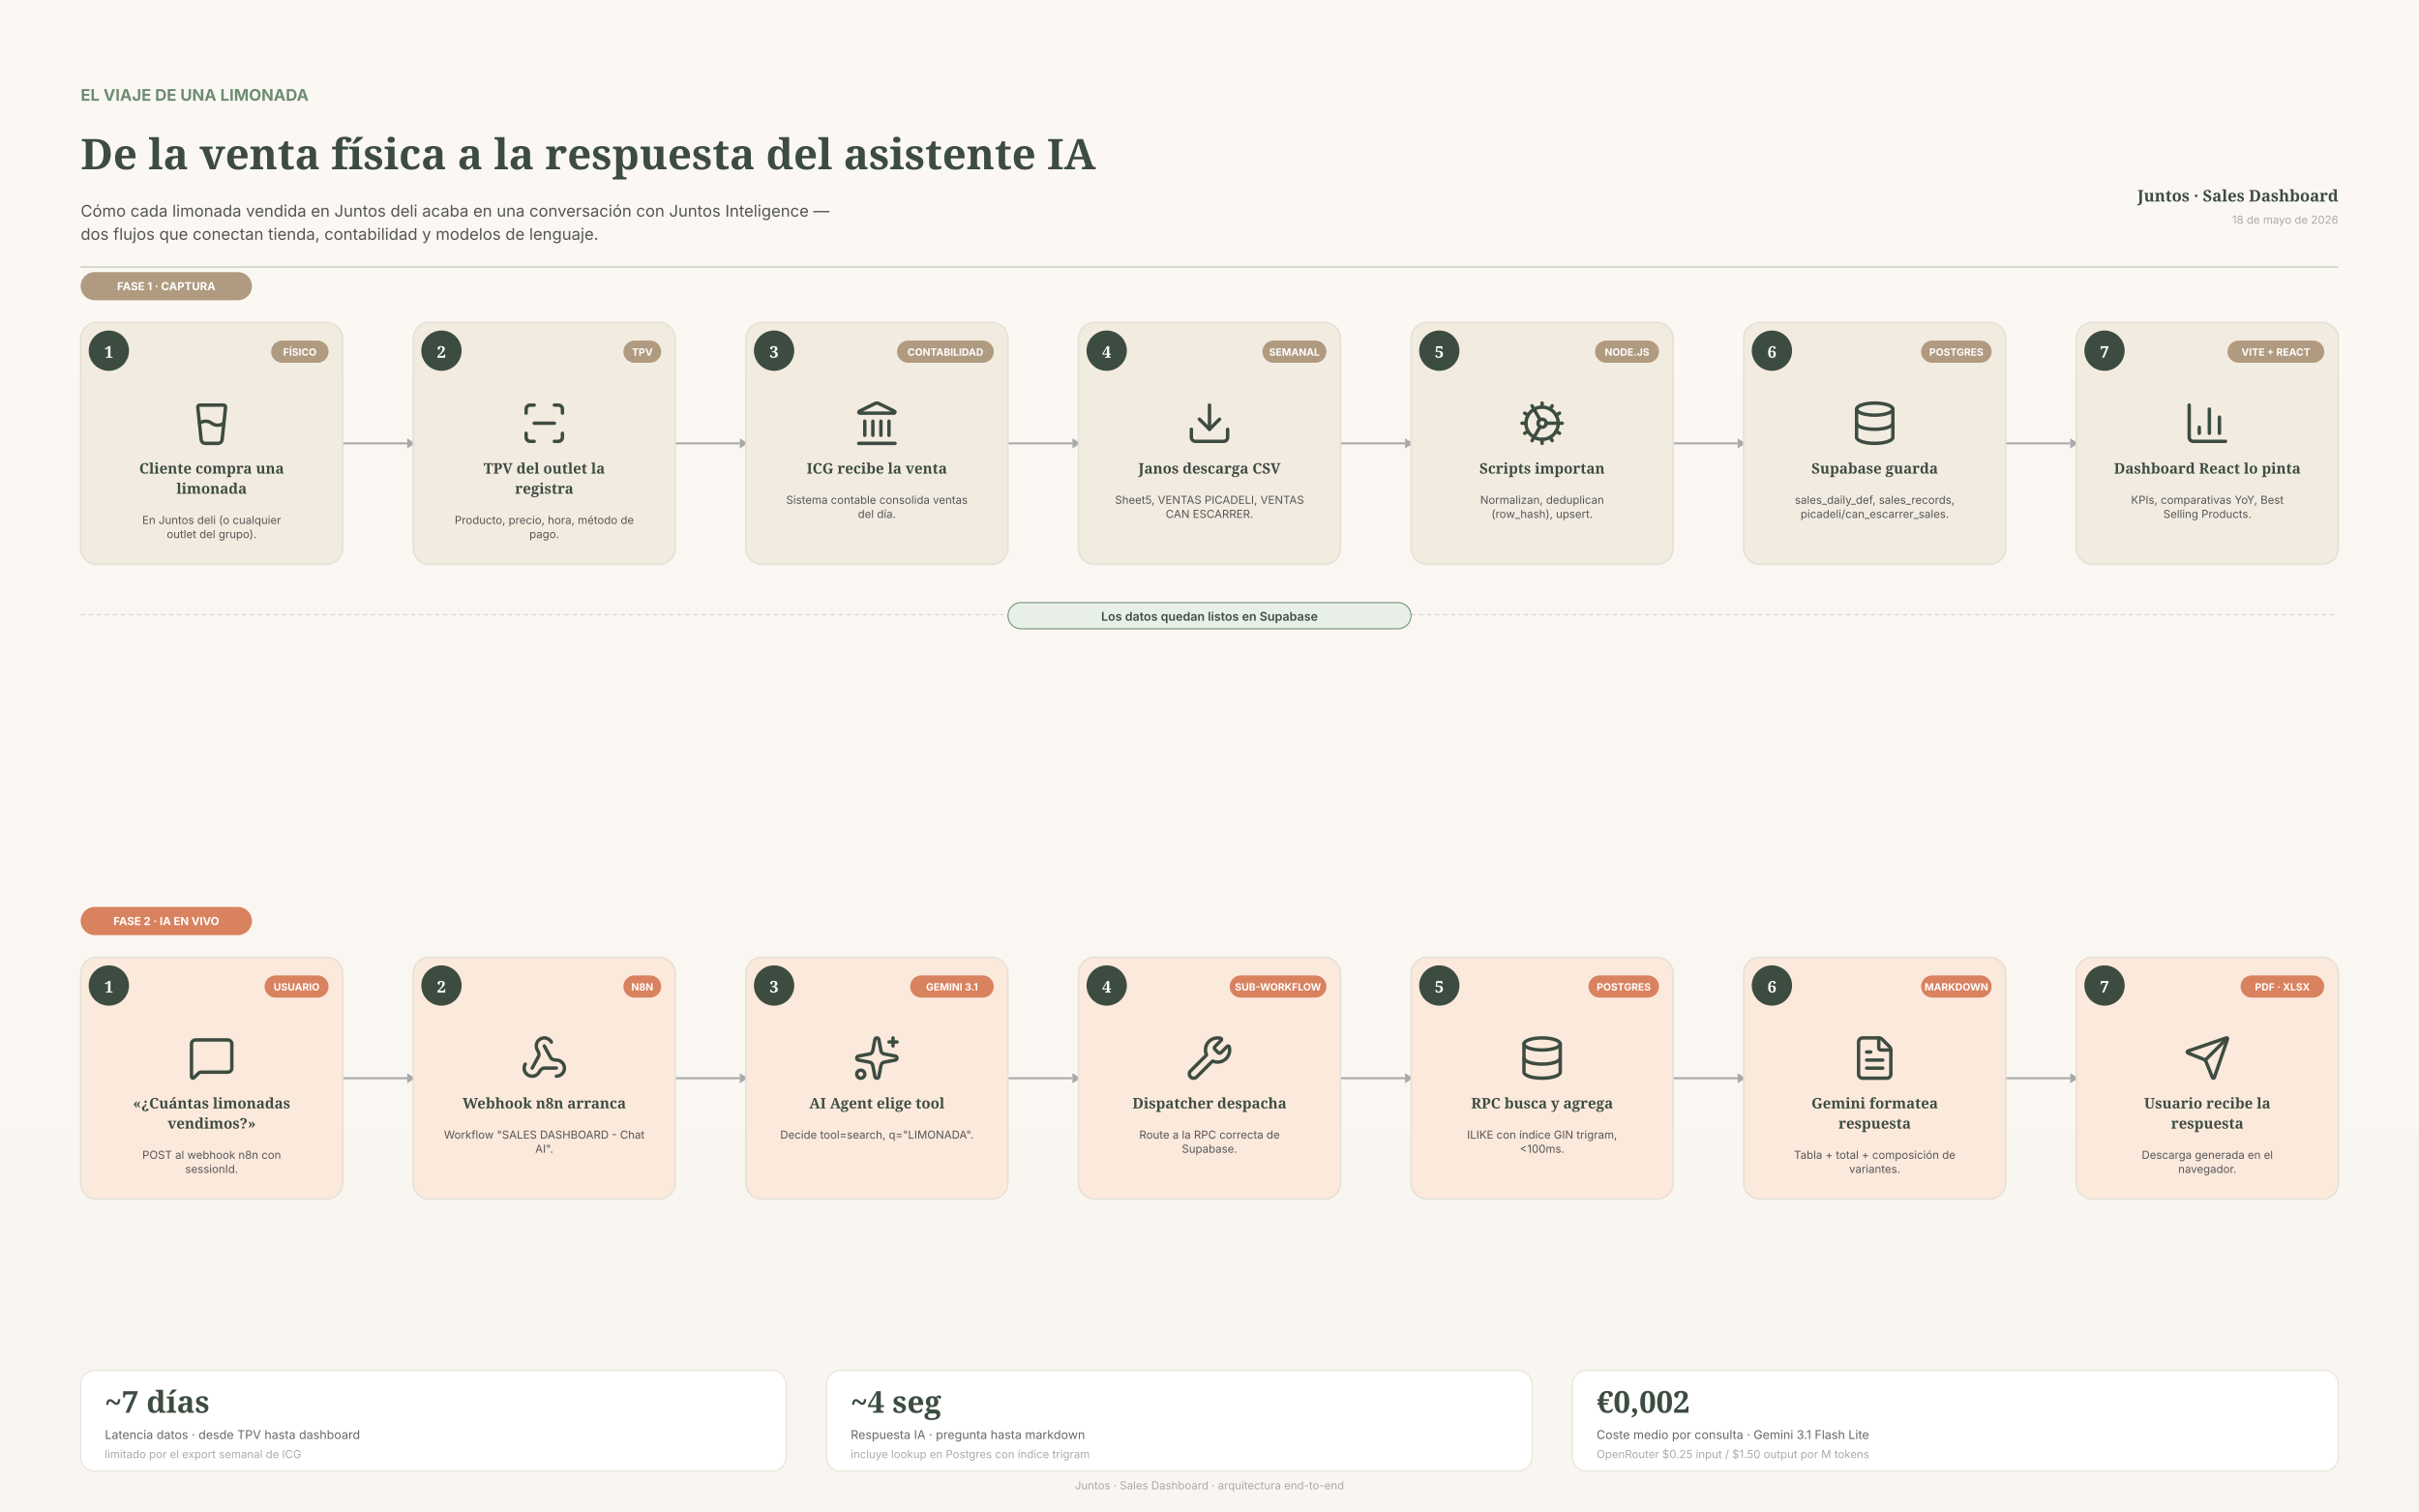
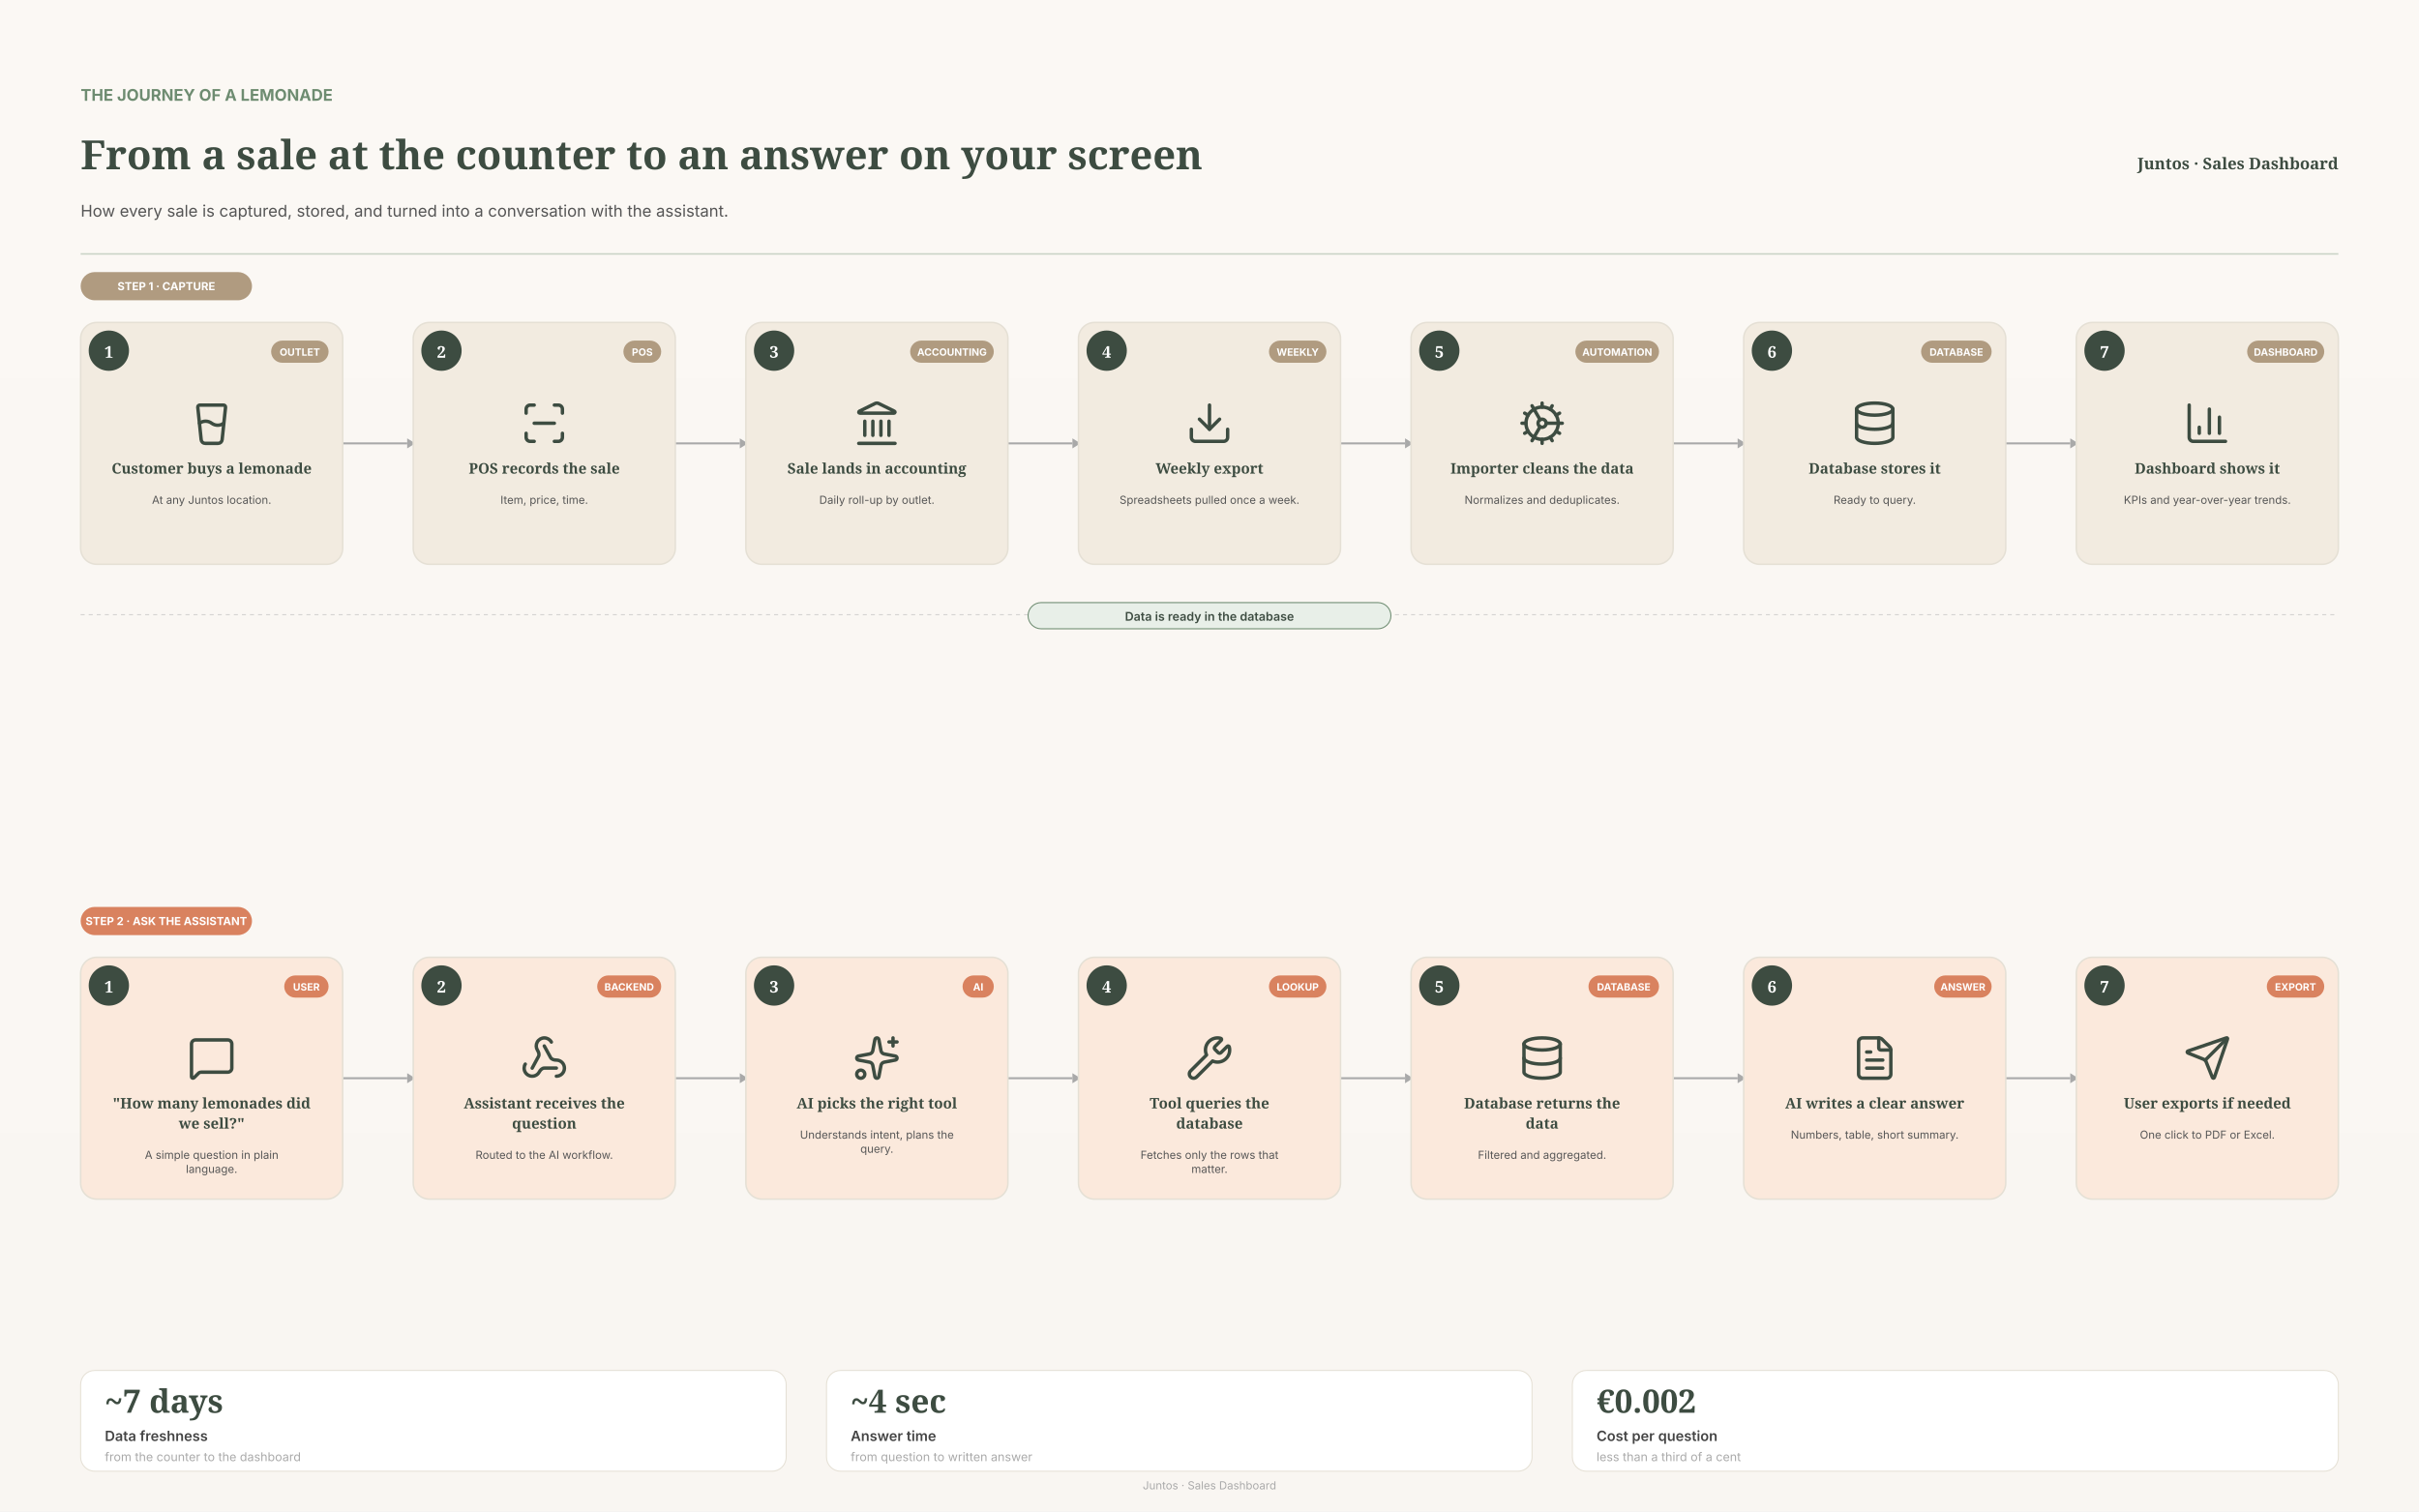
<svg xmlns="http://www.w3.org/2000/svg" width="2400" height="1500" viewBox="0 0 2400 1500">
  <defs>
    <linearGradient id="bgGrad" x1="0" y1="0" x2="0" y2="1">
      <stop offset="0%" stop-color="#FBF8F4" />
      <stop offset="100%" stop-color="#F9F6F2" />
    </linearGradient>
  </defs>
  <rect width="100%" height="100%" fill="url(#bgGrad)" />
-   <text x="80" y="100" font-family="Inter, sans-serif" font-size="16" font-weight="700" fill="#6E8C71" text-anchor="start">EL VIAJE DE UNA LIMONADA</text>
-   <text x="80" y="168" font-family="Lora, serif" font-size="42" font-weight="600" fill="#3D4C41" text-anchor="start">De la venta física a la respuesta del asistente IA</text>
-   <text x="80" y="215" font-family="Inter, sans-serif" font-size="16" font-weight="normal" fill="#555" text-anchor="start">Cómo cada limonada vendida en Juntos deli acaba en una conversación con Juntos Inteligence —</text>
-   <text x="80" y="238" font-family="Inter, sans-serif" font-size="16" font-weight="normal" fill="#555" text-anchor="start">dos flujos que conectan tienda, contabilidad y modelos de lenguaje.</text>
-   <line x1="80" y1="265" x2="2320" y2="265" stroke="#6E8C71" stroke-width="1.5" opacity="0.35" />
-   <text x="2320" y="200" font-family="Lora, serif" font-size="16" font-weight="600" fill="#3D4C41" text-anchor="end">Juntos · Sales Dashboard</text>
-   <text x="2320" y="222" font-family="Inter, sans-serif" font-size="11" font-weight="normal" fill="#A9A9A9" text-anchor="end">18 de mayo de 2026</text>
+   <text x="80" y="100" font-family="Inter, sans-serif" font-size="16" font-weight="700" fill="#6E8C71" text-anchor="start">THE JOURNEY OF A LEMONADE</text>
+   <text x="80" y="168" font-family="Lora, serif" font-size="40" font-weight="600" fill="#3D4C41" text-anchor="start">From a sale at the counter to an answer on your screen</text>
+   <text x="80" y="215" font-family="Inter, sans-serif" font-size="16" font-weight="normal" fill="#555" text-anchor="start">How every sale is captured, stored, and turned into a conversation with the assistant.</text>
+   <line x1="80" y1="252" x2="2320" y2="252" stroke="#6E8C71" stroke-width="1.5" opacity="0.35" />
+   <text x="2320" y="168" font-family="Lora, serif" font-size="16" font-weight="600" fill="#3D4C41" text-anchor="end">Juntos · Sales Dashboard</text>
  <rect x="80" y="270" width="170" height="28" rx="14" ry="14" fill="#B09B80" />
-   <text x="165" y="288" font-family="Inter, sans-serif" font-size="11" font-weight="700" fill="#fff" text-anchor="middle">FASE 1 · CAPTURA</text>
+   <text x="165" y="288" font-family="Inter, sans-serif" font-size="11" font-weight="700" fill="#fff" text-anchor="middle">STEP 1 · CAPTURE</text>
  <line x1="336" y1="440" x2="404" y2="440" stroke="#A9A9A9" stroke-width="2" />
  <polygon points="404,435 412,440 404,445" fill="#A9A9A9" />
  <line x1="666" y1="440" x2="734" y2="440" stroke="#A9A9A9" stroke-width="2" />
  <polygon points="734,435 742,440 734,445" fill="#A9A9A9" />
  <line x1="996" y1="440" x2="1064" y2="440" stroke="#A9A9A9" stroke-width="2" />
  <polygon points="1064,435 1072,440 1064,445" fill="#A9A9A9" />
  <line x1="1326" y1="440" x2="1394" y2="440" stroke="#A9A9A9" stroke-width="2" />
  <polygon points="1394,435 1402,440 1394,445" fill="#A9A9A9" />
  <line x1="1656" y1="440" x2="1724" y2="440" stroke="#A9A9A9" stroke-width="2" />
  <polygon points="1724,435 1732,440 1724,445" fill="#A9A9A9" />
  <line x1="1986" y1="440" x2="2054" y2="440" stroke="#A9A9A9" stroke-width="2" />
  <polygon points="2054,435 2062,440 2054,445" fill="#A9A9A9" />
  <rect x="80" y="320" width="260" height="240" rx="16" ry="16" fill="#F2EBE0" stroke="#E5E0D5" stroke-width="1.5" />
  <circle cx="108" cy="348" r="20" fill="#3D4C41" />
  <text x="108" y="355" font-family="Lora, serif" font-size="16" font-weight="700" fill="#fff" text-anchor="middle">1</text>
  <rect x="269" y="338" width="57" height="22" rx="11" ry="11" fill="#B09B80" />
-   <text x="297.5" y="353" font-family="Inter, sans-serif" font-size="10" font-weight="700" fill="#fff" text-anchor="middle">FÍSICO</text>
+   <text x="297.5" y="353" font-family="Inter, sans-serif" font-size="10" font-weight="700" fill="#fff" text-anchor="middle">OUTLET</text>
  <g transform="translate(186, 396) scale(2)" fill="none" stroke="#3D4C41" stroke-width="1.7" stroke-linecap="round" stroke-linejoin="round">
    <path d="M5.116 4.104A1 1 0 0 1 6.11 3h11.78a1 1 0 0 1 .994 1.105L17.19 20.21A2 2 0 0 1 15.2 22H8.8a2 2 0 0 1-2-1.79z" />
    <path d="M6 12a5 5 0 0 1 6 0 5 5 0 0 0 6 0" />
  </g>
-   <text x="210" y="470" font-family="Lora, serif" font-size="14.5" font-weight="600" fill="#3D4C41" text-anchor="middle">Cliente compra una</text>
-   <text x="210" y="490" font-family="Lora, serif" font-size="14.5" font-weight="600" fill="#3D4C41" text-anchor="middle">limonada</text>
-   <text x="210" y="520" font-family="Inter, sans-serif" font-size="11" font-weight="normal" fill="#555" text-anchor="middle">En Juntos deli (o cualquier</text>
-   <text x="210" y="534" font-family="Inter, sans-serif" font-size="11" font-weight="normal" fill="#555" text-anchor="middle">outlet del grupo).</text>
+   <text x="210" y="470" font-family="Lora, serif" font-size="14.5" font-weight="600" fill="#3D4C41" text-anchor="middle">Customer buys a lemonade</text>
+   <text x="210" y="500" font-family="Inter, sans-serif" font-size="11" font-weight="normal" fill="#555" text-anchor="middle">At any Juntos location.</text>
  <rect x="410" y="320" width="260" height="240" rx="16" ry="16" fill="#F2EBE0" stroke="#E5E0D5" stroke-width="1.5" />
  <circle cx="438" cy="348" r="20" fill="#3D4C41" />
  <text x="438" y="355" font-family="Lora, serif" font-size="16" font-weight="700" fill="#fff" text-anchor="middle">2</text>
  <rect x="618.5" y="338" width="37.5" height="22" rx="11" ry="11" fill="#B09B80" />
-   <text x="637.25" y="353" font-family="Inter, sans-serif" font-size="10" font-weight="700" fill="#fff" text-anchor="middle">TPV</text>
+   <text x="637.25" y="353" font-family="Inter, sans-serif" font-size="10" font-weight="700" fill="#fff" text-anchor="middle">POS</text>
  <g transform="translate(516, 396) scale(2)" fill="none" stroke="#3D4C41" stroke-width="1.7" stroke-linecap="round" stroke-linejoin="round">
    <path d="M3 7V5a2 2 0 0 1 2-2h2" />
    <path d="M17 3h2a2 2 0 0 1 2 2v2" />
    <path d="M21 17v2a2 2 0 0 1-2 2h-2" />
    <path d="M7 21H5a2 2 0 0 1-2-2v-2" />
    <path d="M7 12h10" />
  </g>
-   <text x="540" y="470" font-family="Lora, serif" font-size="14.5" font-weight="600" fill="#3D4C41" text-anchor="middle">TPV del outlet la</text>
-   <text x="540" y="490" font-family="Lora, serif" font-size="14.5" font-weight="600" fill="#3D4C41" text-anchor="middle">registra</text>
-   <text x="540" y="520" font-family="Inter, sans-serif" font-size="11" font-weight="normal" fill="#555" text-anchor="middle">Producto, precio, hora, método de</text>
-   <text x="540" y="534" font-family="Inter, sans-serif" font-size="11" font-weight="normal" fill="#555" text-anchor="middle">pago.</text>
+   <text x="540" y="470" font-family="Lora, serif" font-size="14.5" font-weight="600" fill="#3D4C41" text-anchor="middle">POS records the sale</text>
+   <text x="540" y="500" font-family="Inter, sans-serif" font-size="11" font-weight="normal" fill="#555" text-anchor="middle">Item, price, time.</text>
  <rect x="740" y="320" width="260" height="240" rx="16" ry="16" fill="#F2EBE0" stroke="#E5E0D5" stroke-width="1.5" />
  <circle cx="768" cy="348" r="20" fill="#3D4C41" />
  <text x="768" y="355" font-family="Lora, serif" font-size="16" font-weight="700" fill="#fff" text-anchor="middle">3</text>
-   <rect x="890" y="338" width="96" height="22" rx="11" ry="11" fill="#B09B80" />
-   <text x="938" y="353" font-family="Inter, sans-serif" font-size="10" font-weight="700" fill="#fff" text-anchor="middle">CONTABILIDAD</text>
+   <rect x="903" y="338" width="83" height="22" rx="11" ry="11" fill="#B09B80" />
+   <text x="944.5" y="353" font-family="Inter, sans-serif" font-size="10" font-weight="700" fill="#fff" text-anchor="middle">ACCOUNTING</text>
  <g transform="translate(846, 396) scale(2)" fill="none" stroke="#3D4C41" stroke-width="1.7" stroke-linecap="round" stroke-linejoin="round">
    <path d="M10 18v-7" />
    <path d="M11.119 2.205a2 2 0 0 1 1.762 0l7.84 3.846A.5.5 0 0 1 20.5 7h-17a.5.5 0 0 1-.22-.949z" />
    <path d="M14 18v-7" />
    <path d="M18 18v-7" />
    <path d="M3 22h18" />
    <path d="M6 18v-7" />
  </g>
-   <text x="870" y="470" font-family="Lora, serif" font-size="14.5" font-weight="600" fill="#3D4C41" text-anchor="middle">ICG recibe la venta</text>
-   <text x="870" y="500" font-family="Inter, sans-serif" font-size="11" font-weight="normal" fill="#555" text-anchor="middle">Sistema contable consolida ventas</text>
-   <text x="870" y="514" font-family="Inter, sans-serif" font-size="11" font-weight="normal" fill="#555" text-anchor="middle">del día.</text>
+   <text x="870" y="470" font-family="Lora, serif" font-size="14.5" font-weight="600" fill="#3D4C41" text-anchor="middle">Sale lands in accounting</text>
+   <text x="870" y="500" font-family="Inter, sans-serif" font-size="11" font-weight="normal" fill="#555" text-anchor="middle">Daily roll-up by outlet.</text>
  <rect x="1070" y="320" width="260" height="240" rx="16" ry="16" fill="#F2EBE0" stroke="#E5E0D5" stroke-width="1.5" />
  <circle cx="1098" cy="348" r="20" fill="#3D4C41" />
  <text x="1098" y="355" font-family="Lora, serif" font-size="16" font-weight="700" fill="#fff" text-anchor="middle">4</text>
-   <rect x="1252.5" y="338" width="63.5" height="22" rx="11" ry="11" fill="#B09B80" />
-   <text x="1284.25" y="353" font-family="Inter, sans-serif" font-size="10" font-weight="700" fill="#fff" text-anchor="middle">SEMANAL</text>
+   <rect x="1259" y="338" width="57" height="22" rx="11" ry="11" fill="#B09B80" />
+   <text x="1287.5" y="353" font-family="Inter, sans-serif" font-size="10" font-weight="700" fill="#fff" text-anchor="middle">WEEKLY</text>
  <g transform="translate(1176, 396) scale(2)" fill="none" stroke="#3D4C41" stroke-width="1.7" stroke-linecap="round" stroke-linejoin="round">
    <path d="M12 15V3" />
    <path d="M21 15v4a2 2 0 0 1-2 2H5a2 2 0 0 1-2-2v-4" />
    <path d="m7 10 5 5 5-5" />
  </g>
-   <text x="1200" y="470" font-family="Lora, serif" font-size="14.5" font-weight="600" fill="#3D4C41" text-anchor="middle">Janos descarga CSV</text>
-   <text x="1200" y="500" font-family="Inter, sans-serif" font-size="11" font-weight="normal" fill="#555" text-anchor="middle">Sheet5, VENTAS PICADELI, VENTAS</text>
-   <text x="1200" y="514" font-family="Inter, sans-serif" font-size="11" font-weight="normal" fill="#555" text-anchor="middle">CAN ESCARRER.</text>
+   <text x="1200" y="470" font-family="Lora, serif" font-size="14.5" font-weight="600" fill="#3D4C41" text-anchor="middle">Weekly export</text>
+   <text x="1200" y="500" font-family="Inter, sans-serif" font-size="11" font-weight="normal" fill="#555" text-anchor="middle">Spreadsheets pulled once a week.</text>
  <rect x="1400" y="320" width="260" height="240" rx="16" ry="16" fill="#F2EBE0" stroke="#E5E0D5" stroke-width="1.5" />
  <circle cx="1428" cy="348" r="20" fill="#3D4C41" />
  <text x="1428" y="355" font-family="Lora, serif" font-size="16" font-weight="700" fill="#fff" text-anchor="middle">5</text>
-   <rect x="1582.5" y="338" width="63.5" height="22" rx="11" ry="11" fill="#B09B80" />
-   <text x="1614.25" y="353" font-family="Inter, sans-serif" font-size="10" font-weight="700" fill="#fff" text-anchor="middle">NODE.JS</text>
+   <rect x="1563" y="338" width="83" height="22" rx="11" ry="11" fill="#B09B80" />
+   <text x="1604.5" y="353" font-family="Inter, sans-serif" font-size="10" font-weight="700" fill="#fff" text-anchor="middle">AUTOMATION</text>
  <g transform="translate(1506, 396) scale(2)" fill="none" stroke="#3D4C41" stroke-width="1.7" stroke-linecap="round" stroke-linejoin="round">
    <path d="M11 10.27 7 3.34" />
    <path d="m11 13.73-4 6.93" />
    <path d="M12 22v-2" />
    <path d="M12 2v2" />
    <path d="M14 12h8" />
    <path d="m17 20.66-1-1.73" />
    <path d="m17 3.34-1 1.73" />
    <path d="M2 12h2" />
    <path d="m20.66 17-1.73-1" />
    <path d="m20.66 7-1.73 1" />
    <path d="m3.34 17 1.73-1" />
    <path d="m3.34 7 1.73 1" />
    <circle cx="12" cy="12" r="2" />
    <circle cx="12" cy="12" r="8" />
  </g>
-   <text x="1530" y="470" font-family="Lora, serif" font-size="14.5" font-weight="600" fill="#3D4C41" text-anchor="middle">Scripts importan</text>
-   <text x="1530" y="500" font-family="Inter, sans-serif" font-size="11" font-weight="normal" fill="#555" text-anchor="middle">Normalizan, deduplican</text>
-   <text x="1530" y="514" font-family="Inter, sans-serif" font-size="11" font-weight="normal" fill="#555" text-anchor="middle">(row_hash), upsert.</text>
+   <text x="1530" y="470" font-family="Lora, serif" font-size="14.5" font-weight="600" fill="#3D4C41" text-anchor="middle">Importer cleans the data</text>
+   <text x="1530" y="500" font-family="Inter, sans-serif" font-size="11" font-weight="normal" fill="#555" text-anchor="middle">Normalizes and deduplicates.</text>
  <rect x="1730" y="320" width="260" height="240" rx="16" ry="16" fill="#F2EBE0" stroke="#E5E0D5" stroke-width="1.5" />
  <circle cx="1758" cy="348" r="20" fill="#3D4C41" />
  <text x="1758" y="355" font-family="Lora, serif" font-size="16" font-weight="700" fill="#fff" text-anchor="middle">6</text>
  <rect x="1906" y="338" width="70" height="22" rx="11" ry="11" fill="#B09B80" />
-   <text x="1941" y="353" font-family="Inter, sans-serif" font-size="10" font-weight="700" fill="#fff" text-anchor="middle">POSTGRES</text>
+   <text x="1941" y="353" font-family="Inter, sans-serif" font-size="10" font-weight="700" fill="#fff" text-anchor="middle">DATABASE</text>
  <g transform="translate(1836, 396) scale(2)" fill="none" stroke="#3D4C41" stroke-width="1.7" stroke-linecap="round" stroke-linejoin="round">
    <ellipse cx="12" cy="5" rx="9" ry="3" />
    <path d="M3 5V19A9 3 0 0 0 21 19V5" />
    <path d="M3 12A9 3 0 0 0 21 12" />
  </g>
-   <text x="1860" y="470" font-family="Lora, serif" font-size="14.5" font-weight="600" fill="#3D4C41" text-anchor="middle">Supabase guarda</text>
-   <text x="1860" y="500" font-family="Inter, sans-serif" font-size="11" font-weight="normal" fill="#555" text-anchor="middle">sales_daily_def, sales_records,</text>
-   <text x="1860" y="514" font-family="Inter, sans-serif" font-size="11" font-weight="normal" fill="#555" text-anchor="middle">picadeli/can_escarrer_sales.</text>
+   <text x="1860" y="470" font-family="Lora, serif" font-size="14.5" font-weight="600" fill="#3D4C41" text-anchor="middle">Database stores it</text>
+   <text x="1860" y="500" font-family="Inter, sans-serif" font-size="11" font-weight="normal" fill="#555" text-anchor="middle">Ready to query.</text>
  <rect x="2060" y="320" width="260" height="240" rx="16" ry="16" fill="#F2EBE0" stroke="#E5E0D5" stroke-width="1.5" />
  <circle cx="2088" cy="348" r="20" fill="#3D4C41" />
  <text x="2088" y="355" font-family="Lora, serif" font-size="16" font-weight="700" fill="#fff" text-anchor="middle">7</text>
-   <rect x="2210" y="338" width="96" height="22" rx="11" ry="11" fill="#B09B80" />
-   <text x="2258" y="353" font-family="Inter, sans-serif" font-size="10" font-weight="700" fill="#fff" text-anchor="middle">VITE + REACT</text>
+   <rect x="2229.5" y="338" width="76.5" height="22" rx="11" ry="11" fill="#B09B80" />
+   <text x="2267.75" y="353" font-family="Inter, sans-serif" font-size="10" font-weight="700" fill="#fff" text-anchor="middle">DASHBOARD</text>
  <g transform="translate(2166, 396) scale(2)" fill="none" stroke="#3D4C41" stroke-width="1.7" stroke-linecap="round" stroke-linejoin="round">
    <path d="M3 3v16a2 2 0 0 0 2 2h16" />
    <path d="M18 17V9" />
    <path d="M13 17V5" />
    <path d="M8 17v-3" />
  </g>
-   <text x="2190" y="470" font-family="Lora, serif" font-size="14.5" font-weight="600" fill="#3D4C41" text-anchor="middle">Dashboard React lo pinta</text>
-   <text x="2190" y="500" font-family="Inter, sans-serif" font-size="11" font-weight="normal" fill="#555" text-anchor="middle">KPIs, comparativas YoY, Best</text>
-   <text x="2190" y="514" font-family="Inter, sans-serif" font-size="11" font-weight="normal" fill="#555" text-anchor="middle">Selling Products.</text>
+   <text x="2190" y="470" font-family="Lora, serif" font-size="14.5" font-weight="600" fill="#3D4C41" text-anchor="middle">Dashboard shows it</text>
+   <text x="2190" y="500" font-family="Inter, sans-serif" font-size="11" font-weight="normal" fill="#555" text-anchor="middle">KPIs and year-over-year trends.</text>
  <g>
    <line x1="80" y1="610" x2="2320" y2="610" stroke="#A9A9A9" stroke-dasharray="4,4" stroke-width="1" opacity="0.5" />
-     <rect x="1000" y="598" width="400" height="26" rx="13" ry="13" fill="#E8EFE8" stroke="#6E8C71" />
-     <text x="1200" y="616" font-family="Inter, sans-serif" font-size="12" font-weight="600" fill="#3D4C41" text-anchor="middle">Los datos quedan listos en Supabase</text>
+     <rect x="1020" y="598" width="360" height="26" rx="13" ry="13" fill="#E8EFE8" stroke="#6E8C71" />
+     <text x="1200" y="616" font-family="Inter, sans-serif" font-size="12" font-weight="600" fill="#3D4C41" text-anchor="middle">Data is ready in the database</text>
  </g>
  <rect x="80" y="900" width="170" height="28" rx="14" ry="14" fill="#D9825F" />
-   <text x="165" y="918" font-family="Inter, sans-serif" font-size="11" font-weight="700" fill="#fff" text-anchor="middle">FASE 2 · IA EN VIVO</text>
+   <text x="165" y="918" font-family="Inter, sans-serif" font-size="11" font-weight="700" fill="#fff" text-anchor="middle">STEP 2 · ASK THE ASSISTANT</text>
  <line x1="336" y1="1070" x2="404" y2="1070" stroke="#A9A9A9" stroke-width="2" />
  <polygon points="404,1065 412,1070 404,1075" fill="#A9A9A9" />
  <line x1="666" y1="1070" x2="734" y2="1070" stroke="#A9A9A9" stroke-width="2" />
  <polygon points="734,1065 742,1070 734,1075" fill="#A9A9A9" />
  <line x1="996" y1="1070" x2="1064" y2="1070" stroke="#A9A9A9" stroke-width="2" />
  <polygon points="1064,1065 1072,1070 1064,1075" fill="#A9A9A9" />
  <line x1="1326" y1="1070" x2="1394" y2="1070" stroke="#A9A9A9" stroke-width="2" />
  <polygon points="1394,1065 1402,1070 1394,1075" fill="#A9A9A9" />
  <line x1="1656" y1="1070" x2="1724" y2="1070" stroke="#A9A9A9" stroke-width="2" />
  <polygon points="1724,1065 1732,1070 1724,1075" fill="#A9A9A9" />
  <line x1="1986" y1="1070" x2="2054" y2="1070" stroke="#A9A9A9" stroke-width="2" />
  <polygon points="2054,1065 2062,1070 2054,1075" fill="#A9A9A9" />
  <rect x="80" y="950" width="260" height="240" rx="16" ry="16" fill="#FBE9DC" stroke="#E5E0D5" stroke-width="1.5" />
  <circle cx="108" cy="978" r="20" fill="#3D4C41" />
  <text x="108" y="985" font-family="Lora, serif" font-size="16" font-weight="700" fill="#fff" text-anchor="middle">1</text>
-   <rect x="262.5" y="968" width="63.5" height="22" rx="11" ry="11" fill="#D9825F" />
-   <text x="294.25" y="983" font-family="Inter, sans-serif" font-size="10" font-weight="700" fill="#fff" text-anchor="middle">USUARIO</text>
+   <rect x="282" y="968" width="44" height="22" rx="11" ry="11" fill="#D9825F" />
+   <text x="304" y="983" font-family="Inter, sans-serif" font-size="10" font-weight="700" fill="#fff" text-anchor="middle">USER</text>
  <g transform="translate(186, 1026) scale(2)" fill="none" stroke="#3D4C41" stroke-width="1.7" stroke-linecap="round" stroke-linejoin="round">
    <path d="M22 17a2 2 0 0 1-2 2H6.828a2 2 0 0 0-1.414.586l-2.202 2.202A.71.71 0 0 1 2 21.286V5a2 2 0 0 1 2-2h16a2 2 0 0 1 2 2z" />
  </g>
-   <text x="210" y="1100" font-family="Lora, serif" font-size="14.5" font-weight="600" fill="#3D4C41" text-anchor="middle">«¿Cuántas limonadas</text>
-   <text x="210" y="1120" font-family="Lora, serif" font-size="14.5" font-weight="600" fill="#3D4C41" text-anchor="middle">vendimos?»</text>
-   <text x="210" y="1150" font-family="Inter, sans-serif" font-size="11" font-weight="normal" fill="#555" text-anchor="middle">POST al webhook n8n con</text>
-   <text x="210" y="1164" font-family="Inter, sans-serif" font-size="11" font-weight="normal" fill="#555" text-anchor="middle">sessionId.</text>
+   <text x="210" y="1100" font-family="Lora, serif" font-size="14.5" font-weight="600" fill="#3D4C41" text-anchor="middle">"How many lemonades did</text>
+   <text x="210" y="1120" font-family="Lora, serif" font-size="14.5" font-weight="600" fill="#3D4C41" text-anchor="middle">we sell?"</text>
+   <text x="210" y="1150" font-family="Inter, sans-serif" font-size="11" font-weight="normal" fill="#555" text-anchor="middle">A simple question in plain</text>
+   <text x="210" y="1164" font-family="Inter, sans-serif" font-size="11" font-weight="normal" fill="#555" text-anchor="middle">language.</text>
  <rect x="410" y="950" width="260" height="240" rx="16" ry="16" fill="#FBE9DC" stroke="#E5E0D5" stroke-width="1.5" />
  <circle cx="438" cy="978" r="20" fill="#3D4C41" />
  <text x="438" y="985" font-family="Lora, serif" font-size="16" font-weight="700" fill="#fff" text-anchor="middle">2</text>
-   <rect x="618.5" y="968" width="37.5" height="22" rx="11" ry="11" fill="#D9825F" />
-   <text x="637.25" y="983" font-family="Inter, sans-serif" font-size="10" font-weight="700" fill="#fff" text-anchor="middle">N8N</text>
+   <rect x="592.5" y="968" width="63.5" height="22" rx="11" ry="11" fill="#D9825F" />
+   <text x="624.25" y="983" font-family="Inter, sans-serif" font-size="10" font-weight="700" fill="#fff" text-anchor="middle">BACKEND</text>
  <g transform="translate(516, 1026) scale(2)" fill="none" stroke="#3D4C41" stroke-width="1.7" stroke-linecap="round" stroke-linejoin="round">
    <path d="M18 16.98h-5.99c-1.1 0-1.95.94-2.48 1.9A4 4 0 0 1 2 17c.01-.7.2-1.4.57-2" />
    <path d="m6 17 3.13-5.78c.53-.97.1-2.18-.5-3.1a4 4 0 1 1 6.89-4.06" />
    <path d="m12 6 3.13 5.73C15.66 12.7 16.9 13 18 13a4 4 0 0 1 0 8" />
  </g>
-   <text x="540" y="1100" font-family="Lora, serif" font-size="14.5" font-weight="600" fill="#3D4C41" text-anchor="middle">Webhook n8n arranca</text>
-   <text x="540" y="1130" font-family="Inter, sans-serif" font-size="11" font-weight="normal" fill="#555" text-anchor="middle">Workflow "SALES DASHBOARD - Chat</text>
-   <text x="540" y="1144" font-family="Inter, sans-serif" font-size="11" font-weight="normal" fill="#555" text-anchor="middle">AI".</text>
+   <text x="540" y="1100" font-family="Lora, serif" font-size="14.5" font-weight="600" fill="#3D4C41" text-anchor="middle">Assistant receives the</text>
+   <text x="540" y="1120" font-family="Lora, serif" font-size="14.5" font-weight="600" fill="#3D4C41" text-anchor="middle">question</text>
+   <text x="540" y="1150" font-family="Inter, sans-serif" font-size="11" font-weight="normal" fill="#555" text-anchor="middle">Routed to the AI workflow.</text>
  <rect x="740" y="950" width="260" height="240" rx="16" ry="16" fill="#FBE9DC" stroke="#E5E0D5" stroke-width="1.5" />
  <circle cx="768" cy="978" r="20" fill="#3D4C41" />
  <text x="768" y="985" font-family="Lora, serif" font-size="16" font-weight="700" fill="#fff" text-anchor="middle">3</text>
-   <rect x="903" y="968" width="83" height="22" rx="11" ry="11" fill="#D9825F" />
-   <text x="944.5" y="983" font-family="Inter, sans-serif" font-size="10" font-weight="700" fill="#fff" text-anchor="middle">GEMINI 3.1</text>
+   <rect x="955" y="968" width="31" height="22" rx="11" ry="11" fill="#D9825F" />
+   <text x="970.5" y="983" font-family="Inter, sans-serif" font-size="10" font-weight="700" fill="#fff" text-anchor="middle">AI</text>
  <g transform="translate(846, 1026) scale(2)" fill="none" stroke="#3D4C41" stroke-width="1.7" stroke-linecap="round" stroke-linejoin="round">
    <path d="M11.017 2.814a1 1 0 0 1 1.966 0l1.051 5.558a2 2 0 0 0 1.594 1.594l5.558 1.051a1 1 0 0 1 0 1.966l-5.558 1.051a2 2 0 0 0-1.594 1.594l-1.051 5.558a1 1 0 0 1-1.966 0l-1.051-5.558a2 2 0 0 0-1.594-1.594l-5.558-1.051a1 1 0 0 1 0-1.966l5.558-1.051a2 2 0 0 0 1.594-1.594z" />
    <path d="M20 2v4" />
    <path d="M22 4h-4" />
    <circle cx="4" cy="20" r="2" />
  </g>
-   <text x="870" y="1100" font-family="Lora, serif" font-size="14.5" font-weight="600" fill="#3D4C41" text-anchor="middle">AI Agent elige tool</text>
-   <text x="870" y="1130" font-family="Inter, sans-serif" font-size="11" font-weight="normal" fill="#555" text-anchor="middle">Decide tool=search, q="LIMONADA".</text>
+   <text x="870" y="1100" font-family="Lora, serif" font-size="14.5" font-weight="600" fill="#3D4C41" text-anchor="middle">AI picks the right tool</text>
+   <text x="870" y="1130" font-family="Inter, sans-serif" font-size="11" font-weight="normal" fill="#555" text-anchor="middle">Understands intent, plans the</text>
+   <text x="870" y="1144" font-family="Inter, sans-serif" font-size="11" font-weight="normal" fill="#555" text-anchor="middle">query.</text>
  <rect x="1070" y="950" width="260" height="240" rx="16" ry="16" fill="#FBE9DC" stroke="#E5E0D5" stroke-width="1.5" />
  <circle cx="1098" cy="978" r="20" fill="#3D4C41" />
  <text x="1098" y="985" font-family="Lora, serif" font-size="16" font-weight="700" fill="#fff" text-anchor="middle">4</text>
-   <rect x="1220" y="968" width="96" height="22" rx="11" ry="11" fill="#D9825F" />
-   <text x="1268" y="983" font-family="Inter, sans-serif" font-size="10" font-weight="700" fill="#fff" text-anchor="middle">SUB-WORKFLOW</text>
+   <rect x="1259" y="968" width="57" height="22" rx="11" ry="11" fill="#D9825F" />
+   <text x="1287.5" y="983" font-family="Inter, sans-serif" font-size="10" font-weight="700" fill="#fff" text-anchor="middle">LOOKUP</text>
  <g transform="translate(1176, 1026) scale(2)" fill="none" stroke="#3D4C41" stroke-width="1.7" stroke-linecap="round" stroke-linejoin="round">
    <path d="M14.7 6.3a1 1 0 0 0 0 1.4l1.6 1.6a1 1 0 0 0 1.4 0l3.106-3.105c.32-.322.863-.22.983.218a6 6 0 0 1-8.259 7.057l-7.91 7.91a1 1 0 0 1-2.999-3l7.91-7.91a6 6 0 0 1 7.057-8.259c.438.12.54.662.219.984z" />
  </g>
-   <text x="1200" y="1100" font-family="Lora, serif" font-size="14.5" font-weight="600" fill="#3D4C41" text-anchor="middle">Dispatcher despacha</text>
-   <text x="1200" y="1130" font-family="Inter, sans-serif" font-size="11" font-weight="normal" fill="#555" text-anchor="middle">Route a la RPC correcta de</text>
-   <text x="1200" y="1144" font-family="Inter, sans-serif" font-size="11" font-weight="normal" fill="#555" text-anchor="middle">Supabase.</text>
+   <text x="1200" y="1100" font-family="Lora, serif" font-size="14.5" font-weight="600" fill="#3D4C41" text-anchor="middle">Tool queries the</text>
+   <text x="1200" y="1120" font-family="Lora, serif" font-size="14.5" font-weight="600" fill="#3D4C41" text-anchor="middle">database</text>
+   <text x="1200" y="1150" font-family="Inter, sans-serif" font-size="11" font-weight="normal" fill="#555" text-anchor="middle">Fetches only the rows that</text>
+   <text x="1200" y="1164" font-family="Inter, sans-serif" font-size="11" font-weight="normal" fill="#555" text-anchor="middle">matter.</text>
  <rect x="1400" y="950" width="260" height="240" rx="16" ry="16" fill="#FBE9DC" stroke="#E5E0D5" stroke-width="1.5" />
  <circle cx="1428" cy="978" r="20" fill="#3D4C41" />
  <text x="1428" y="985" font-family="Lora, serif" font-size="16" font-weight="700" fill="#fff" text-anchor="middle">5</text>
  <rect x="1576" y="968" width="70" height="22" rx="11" ry="11" fill="#D9825F" />
-   <text x="1611" y="983" font-family="Inter, sans-serif" font-size="10" font-weight="700" fill="#fff" text-anchor="middle">POSTGRES</text>
+   <text x="1611" y="983" font-family="Inter, sans-serif" font-size="10" font-weight="700" fill="#fff" text-anchor="middle">DATABASE</text>
  <g transform="translate(1506, 1026) scale(2)" fill="none" stroke="#3D4C41" stroke-width="1.7" stroke-linecap="round" stroke-linejoin="round">
    <ellipse cx="12" cy="5" rx="9" ry="3" />
    <path d="M3 5V19A9 3 0 0 0 21 19V5" />
    <path d="M3 12A9 3 0 0 0 21 12" />
  </g>
-   <text x="1530" y="1100" font-family="Lora, serif" font-size="14.5" font-weight="600" fill="#3D4C41" text-anchor="middle">RPC busca y agrega</text>
-   <text x="1530" y="1130" font-family="Inter, sans-serif" font-size="11" font-weight="normal" fill="#555" text-anchor="middle">ILIKE con índice GIN trigram,</text>
-   <text x="1530" y="1144" font-family="Inter, sans-serif" font-size="11" font-weight="normal" fill="#555" text-anchor="middle">&lt;100ms.</text>
+   <text x="1530" y="1100" font-family="Lora, serif" font-size="14.5" font-weight="600" fill="#3D4C41" text-anchor="middle">Database returns the</text>
+   <text x="1530" y="1120" font-family="Lora, serif" font-size="14.5" font-weight="600" fill="#3D4C41" text-anchor="middle">data</text>
+   <text x="1530" y="1150" font-family="Inter, sans-serif" font-size="11" font-weight="normal" fill="#555" text-anchor="middle">Filtered and aggregated.</text>
  <rect x="1730" y="950" width="260" height="240" rx="16" ry="16" fill="#FBE9DC" stroke="#E5E0D5" stroke-width="1.5" />
  <circle cx="1758" cy="978" r="20" fill="#3D4C41" />
  <text x="1758" y="985" font-family="Lora, serif" font-size="16" font-weight="700" fill="#fff" text-anchor="middle">6</text>
-   <rect x="1906" y="968" width="70" height="22" rx="11" ry="11" fill="#D9825F" />
-   <text x="1941" y="983" font-family="Inter, sans-serif" font-size="10" font-weight="700" fill="#fff" text-anchor="middle">MARKDOWN</text>
+   <rect x="1919" y="968" width="57" height="22" rx="11" ry="11" fill="#D9825F" />
+   <text x="1947.5" y="983" font-family="Inter, sans-serif" font-size="10" font-weight="700" fill="#fff" text-anchor="middle">ANSWER</text>
  <g transform="translate(1836, 1026) scale(2)" fill="none" stroke="#3D4C41" stroke-width="1.7" stroke-linecap="round" stroke-linejoin="round">
    <path d="M6 22a2 2 0 0 1-2-2V4a2 2 0 0 1 2-2h8a2.4 2.4 0 0 1 1.704.706l3.588 3.588A2.4 2.4 0 0 1 20 8v12a2 2 0 0 1-2 2z" />
    <path d="M14 2v5a1 1 0 0 0 1 1h5" />
    <path d="M10 9H8" />
    <path d="M16 13H8" />
    <path d="M16 17H8" />
  </g>
-   <text x="1860" y="1100" font-family="Lora, serif" font-size="14.5" font-weight="600" fill="#3D4C41" text-anchor="middle">Gemini formatea</text>
-   <text x="1860" y="1120" font-family="Lora, serif" font-size="14.5" font-weight="600" fill="#3D4C41" text-anchor="middle">respuesta</text>
-   <text x="1860" y="1150" font-family="Inter, sans-serif" font-size="11" font-weight="normal" fill="#555" text-anchor="middle">Tabla + total + composición de</text>
-   <text x="1860" y="1164" font-family="Inter, sans-serif" font-size="11" font-weight="normal" fill="#555" text-anchor="middle">variantes.</text>
+   <text x="1860" y="1100" font-family="Lora, serif" font-size="14.5" font-weight="600" fill="#3D4C41" text-anchor="middle">AI writes a clear answer</text>
+   <text x="1860" y="1130" font-family="Inter, sans-serif" font-size="11" font-weight="normal" fill="#555" text-anchor="middle">Numbers, table, short summary.</text>
  <rect x="2060" y="950" width="260" height="240" rx="16" ry="16" fill="#FBE9DC" stroke="#E5E0D5" stroke-width="1.5" />
  <circle cx="2088" cy="978" r="20" fill="#3D4C41" />
  <text x="2088" y="985" font-family="Lora, serif" font-size="16" font-weight="700" fill="#fff" text-anchor="middle">7</text>
-   <rect x="2223" y="968" width="83" height="22" rx="11" ry="11" fill="#D9825F" />
-   <text x="2264.5" y="983" font-family="Inter, sans-serif" font-size="10" font-weight="700" fill="#fff" text-anchor="middle">PDF · XLSX</text>
+   <rect x="2249" y="968" width="57" height="22" rx="11" ry="11" fill="#D9825F" />
+   <text x="2277.5" y="983" font-family="Inter, sans-serif" font-size="10" font-weight="700" fill="#fff" text-anchor="middle">EXPORT</text>
  <g transform="translate(2166, 1026) scale(2)" fill="none" stroke="#3D4C41" stroke-width="1.7" stroke-linecap="round" stroke-linejoin="round">
    <path d="M14.536 21.686a.5.5 0 0 0 .937-.024l6.5-19a.496.496 0 0 0-.635-.635l-19 6.5a.5.5 0 0 0-.024.937l7.93 3.18a2 2 0 0 1 1.112 1.11z" />
    <path d="m21.854 2.147-10.94 10.939" />
  </g>
-   <text x="2190" y="1100" font-family="Lora, serif" font-size="14.5" font-weight="600" fill="#3D4C41" text-anchor="middle">Usuario recibe la</text>
-   <text x="2190" y="1120" font-family="Lora, serif" font-size="14.5" font-weight="600" fill="#3D4C41" text-anchor="middle">respuesta</text>
-   <text x="2190" y="1150" font-family="Inter, sans-serif" font-size="11" font-weight="normal" fill="#555" text-anchor="middle">Descarga generada en el</text>
-   <text x="2190" y="1164" font-family="Inter, sans-serif" font-size="11" font-weight="normal" fill="#555" text-anchor="middle">navegador.</text>
+   <text x="2190" y="1100" font-family="Lora, serif" font-size="14.5" font-weight="600" fill="#3D4C41" text-anchor="middle">User exports if needed</text>
+   <text x="2190" y="1130" font-family="Inter, sans-serif" font-size="11" font-weight="normal" fill="#555" text-anchor="middle">One click to PDF or Excel.</text>
  <g transform="translate(80, 1360)">
    <rect x="0" y="0" width="700" height="100" rx="14" ry="14" fill="#fff" stroke="#E5E0D5" />
-     <text x="24" y="42" font-family="Lora, serif" font-size="30" font-weight="700" fill="#3D4C41" text-anchor="start">~7 días</text>
-     <text x="24" y="68" font-family="Inter, sans-serif" font-size="12" font-weight="normal" fill="#666" text-anchor="start">Latencia datos · desde TPV hasta dashboard</text>
-     <text x="24" y="87" font-family="Inter, sans-serif" font-size="11" font-weight="normal" fill="#A9A9A9" text-anchor="start">limitado por el export semanal de ICG</text>
+     <text x="24" y="42" font-family="Lora, serif" font-size="32" font-weight="700" fill="#3D4C41" text-anchor="start">~7 days</text>
+     <text x="24" y="70" font-family="Inter, sans-serif" font-size="14" font-weight="600" fill="#444" text-anchor="start">Data freshness</text>
+     <text x="24" y="90" font-family="Inter, sans-serif" font-size="12" font-weight="normal" fill="#A9A9A9" text-anchor="start">from the counter to the dashboard</text>
    <rect x="740" y="0" width="700" height="100" rx="14" ry="14" fill="#fff" stroke="#E5E0D5" />
-     <text x="764" y="42" font-family="Lora, serif" font-size="30" font-weight="700" fill="#3D4C41" text-anchor="start">~4 seg</text>
-     <text x="764" y="68" font-family="Inter, sans-serif" font-size="12" font-weight="normal" fill="#666" text-anchor="start">Respuesta IA · pregunta hasta markdown</text>
-     <text x="764" y="87" font-family="Inter, sans-serif" font-size="11" font-weight="normal" fill="#A9A9A9" text-anchor="start">incluye lookup en Postgres con índice trigram</text>
+     <text x="764" y="42" font-family="Lora, serif" font-size="32" font-weight="700" fill="#3D4C41" text-anchor="start">~4 sec</text>
+     <text x="764" y="70" font-family="Inter, sans-serif" font-size="14" font-weight="600" fill="#444" text-anchor="start">Answer time</text>
+     <text x="764" y="90" font-family="Inter, sans-serif" font-size="12" font-weight="normal" fill="#A9A9A9" text-anchor="start">from question to written answer</text>
    <rect x="1480" y="0" width="760" height="100" rx="14" ry="14" fill="#fff" stroke="#E5E0D5" />
-     <text x="1504" y="42" font-family="Lora, serif" font-size="30" font-weight="700" fill="#3D4C41" text-anchor="start">€0,002</text>
-     <text x="1504" y="68" font-family="Inter, sans-serif" font-size="12" font-weight="normal" fill="#666" text-anchor="start">Coste medio por consulta · Gemini 3.1 Flash Lite</text>
-     <text x="1504" y="87" font-family="Inter, sans-serif" font-size="11" font-weight="normal" fill="#A9A9A9" text-anchor="start">OpenRouter $0.25 input / $1.50 output por M tokens</text>
-   </g>
-   <text x="1200" y="1478" font-family="Inter, sans-serif" font-size="11" font-weight="normal" fill="#A9A9A9" text-anchor="middle">Juntos · Sales Dashboard · arquitectura end-to-end</text>
+     <text x="1504" y="42" font-family="Lora, serif" font-size="32" font-weight="700" fill="#3D4C41" text-anchor="start">€0.002</text>
+     <text x="1504" y="70" font-family="Inter, sans-serif" font-size="14" font-weight="600" fill="#444" text-anchor="start">Cost per question</text>
+     <text x="1504" y="90" font-family="Inter, sans-serif" font-size="12" font-weight="normal" fill="#A9A9A9" text-anchor="start">less than a third of a cent</text>
+   </g>
+   <text x="1200" y="1478" font-family="Inter, sans-serif" font-size="11" font-weight="normal" fill="#A9A9A9" text-anchor="middle">Juntos · Sales Dashboard</text>
</svg>
